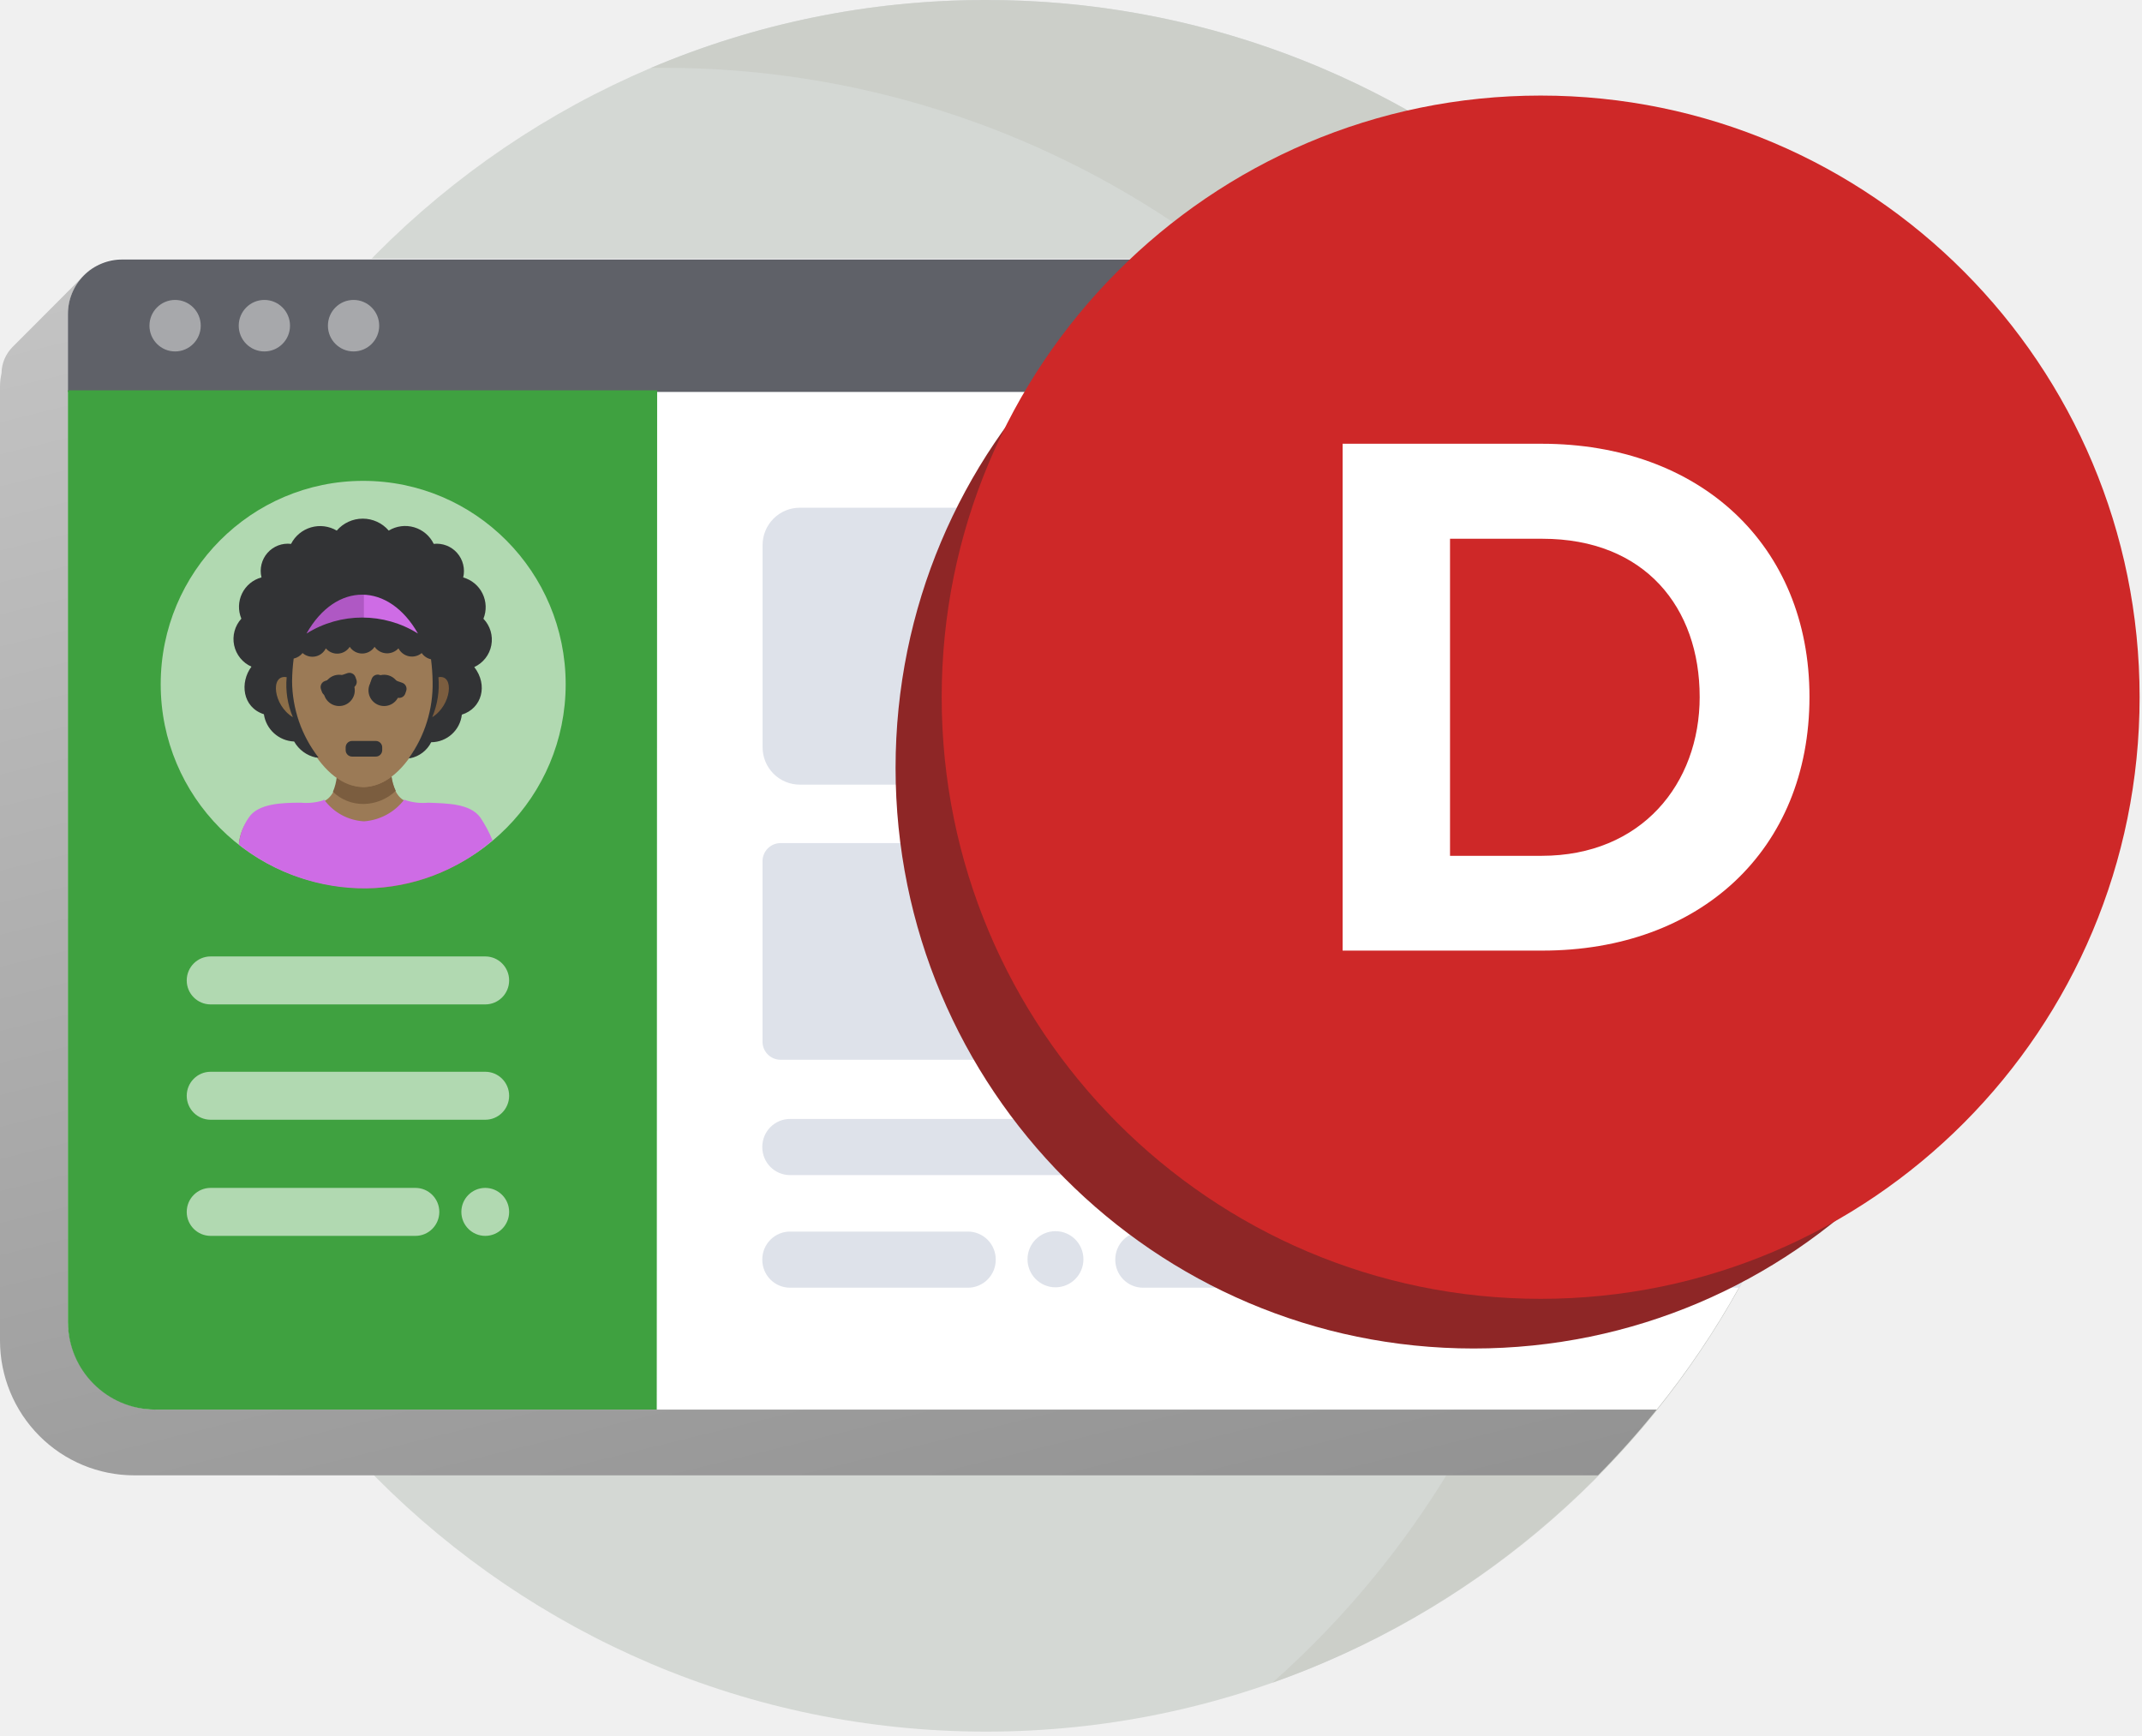
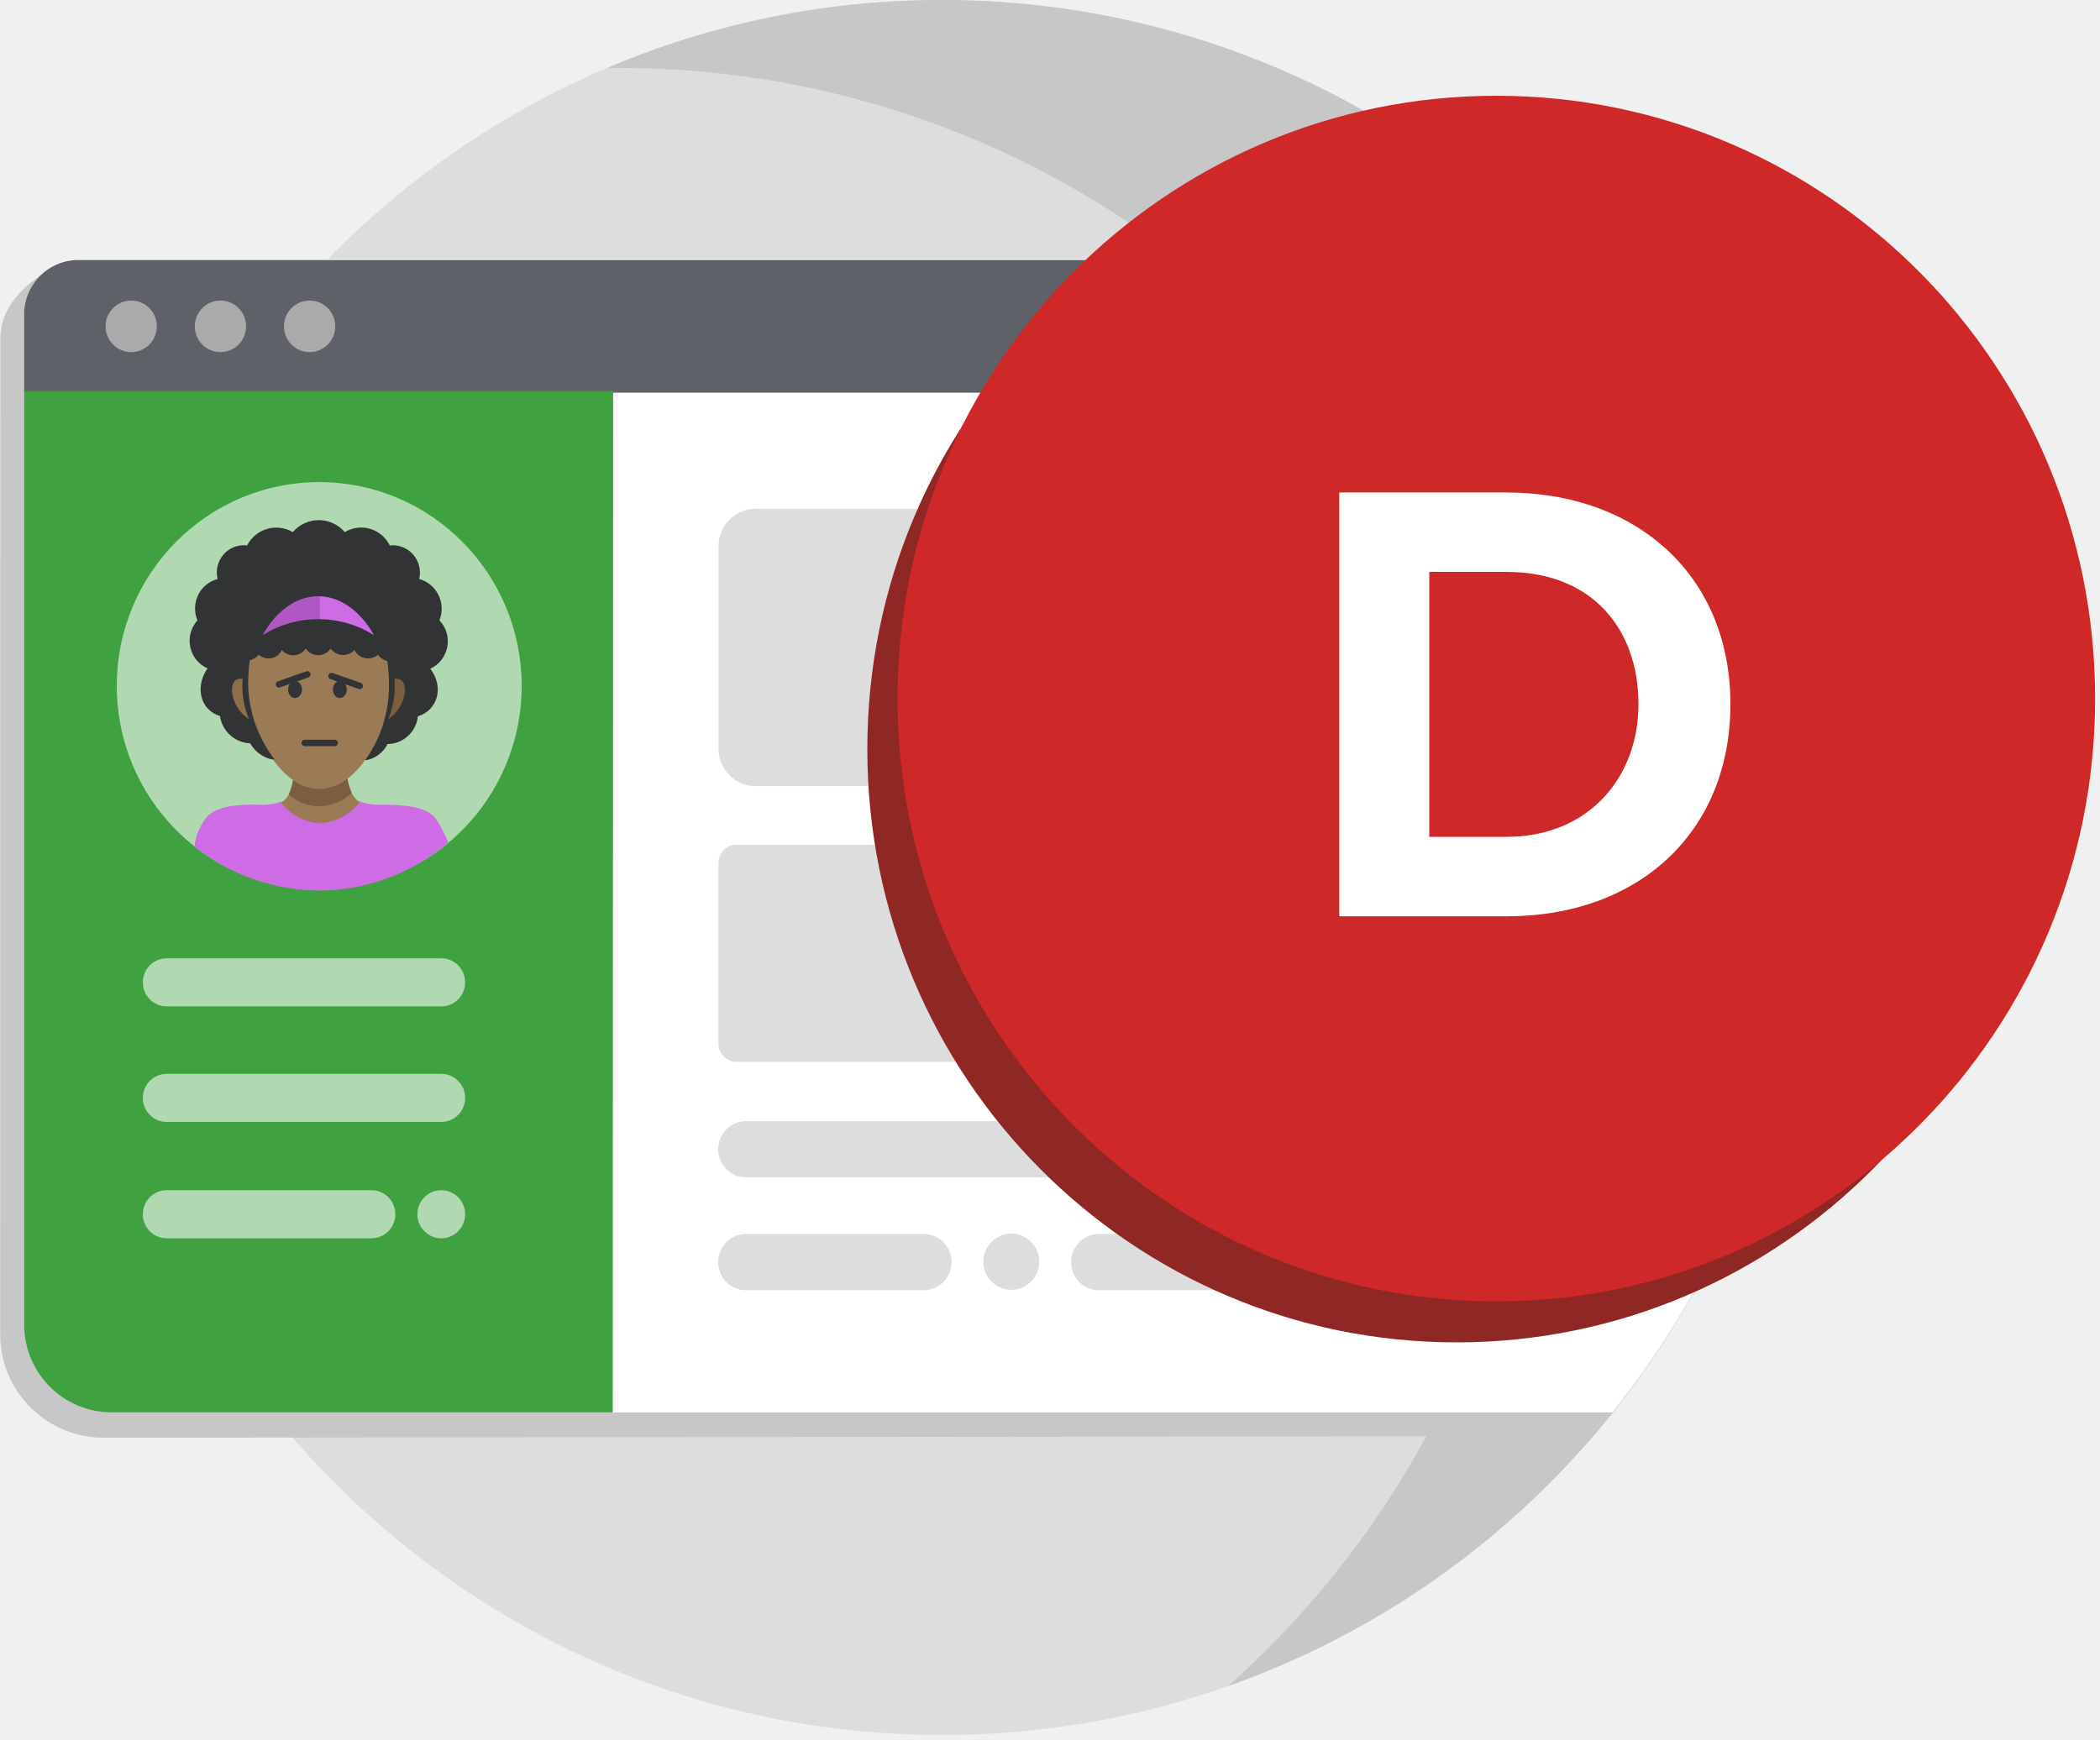
- <svg xmlns="http://www.w3.org/2000/svg" width="137" height="111">
-   <defs>
-     <linearGradient id="a" x1="21.556%" x2="70.085%" y1="-14.159%" y2="114.48%">
-       <stop offset="0%" stop-color="#C7C7C7" />
-       <stop offset="100%" stop-color="#8F8F8F" />
-     </linearGradient>
-   </defs>
-   <g fill="none">
-     <ellipse cx="63.071" cy="55.372" fill="#D4D8D4" rx="55.131" ry="55.372" />
-     <path fill="#C9CCC6" d="M63.07 0a54.766 54.766 0 0 0-21.425 4.338h.825c24.44-.004 46.332 15.185 54.98 38.144 8.646 22.96 2.244 48.898-16.08 65.142 25.359-8.948 40.598-34.958 36.074-61.569C112.919 19.445 89.949-.012 63.07 0z" opacity=".75" />
-     <path fill="url(#a)" d="M118.202 55.372a55.303 55.303 0 0 0-12.1-34.614.036.036 0 0 0-.031 0H9.244c-.03 0-.051-.036-.03-.057a2.463 2.463 0 0 0-.22-3.197 2.493 2.493 0 0 0-3.514 0L.8 22.194a2.43 2.43 0 0 0-.703 1.679c-.063.282-.096.57-.097.859v60.994a8.643 8.643 0 0 0 2.513 6.101 8.568 8.568 0 0 0 6.074 2.528h93.618a55.317 55.317 0 0 0 15.997-38.983z" />
-     <path fill="#FFF" d="M118.202 55.372a55.287 55.287 0 0 0-15.834-38.83H7.909a3.573 3.573 0 0 0-3.565 3.581v64.314c0 3.155 2.547 5.713 5.69 5.713h95.93a55.251 55.251 0 0 0 12.238-34.778z" />
-     <path fill="#5F6168" d="M102.419 16.594H7.823a3.466 3.466 0 0 0-2.461 1.022 3.496 3.496 0 0 0-1.018 2.471v4.978h104.869a55.247 55.247 0 0 0-6.794-8.471z" />
-     <path fill="#DEE2EA" d="M68.897 67.776H49.911a1.154 1.154 0 0 1-1.141-1.145V55.065a1.159 1.159 0 0 1 1.14-1.146h19.003a1.154 1.154 0 0 1 1.14 1.146v11.566a1.092 1.092 0 0 1-1.156 1.146zm25.012 0H74.902a1.159 1.159 0 0 1-1.141-1.145V55.065a1.159 1.159 0 0 1 1.14-1.146H93.91a1.159 1.159 0 0 1 1.14 1.146v11.566c.005.305-.114.599-.33.814a1.123 1.123 0 0 1-.81.331zm-13.252 7.377h-30.12a1.774 1.774 0 0 1-1.264-.525 1.79 1.79 0 0 1-.518-1.27 1.79 1.79 0 0 1 .518-1.272c.335-.337.79-.526 1.264-.524h30.12c.474-.002.93.187 1.265.524.336.337.524.795.522 1.271a1.848 1.848 0 0 1-1.787 1.796zm17.367 0H86.66a1.774 1.774 0 0 1-1.263-.525 1.79 1.79 0 0 1-.52-1.27 1.79 1.79 0 0 1 .52-1.272 1.77 1.77 0 0 1 1.263-.524h11.363c.474-.002.93.187 1.265.524.336.337.524.795.522 1.271.002.477-.186.934-.522 1.271a1.779 1.779 0 0 1-1.265.525zM61.9 82.355H50.537a1.774 1.774 0 0 1-1.264-.525 1.79 1.79 0 0 1-.518-1.27 1.79 1.79 0 0 1 .518-1.271c.335-.338.79-.526 1.264-.525H61.9c.474-.001.93.187 1.265.524.336.337.524.795.522 1.271.002.477-.186.934-.522 1.271a1.779 1.779 0 0 1-1.265.525zm22.582 0H73.114a1.774 1.774 0 0 1-1.264-.525 1.79 1.79 0 0 1-.518-1.27 1.79 1.79 0 0 1 .518-1.271c.335-.338.79-.526 1.264-.525h11.368c.474-.001.929.187 1.263.525.335.337.522.794.52 1.27a1.843 1.843 0 0 1-1.783 1.796z" />
-     <ellipse cx="67.507" cy="80.534" fill="#DEE2EA" rx="1.788" ry="1.795" />
-     <ellipse cx="95.543" cy="80.534" fill="#DEE2EA" rx="1.788" ry="1.795" />
-     <ellipse cx="90.384" cy="80.534" fill="#DEE2EA" rx="1.788" ry="1.795" />
-     <path fill="#DEE2EA" d="M101.502 82.355h9.733a53.567 53.567 0 0 0 1.818-3.58h-11.551a1.792 1.792 0 0 0-1.653 1.79c0 .939.72 1.719 1.653 1.79zm-1.64-14.579h16.95a55.645 55.645 0 0 0 1.39-12.404V53.92H99.867a1.159 1.159 0 0 0-1.14 1.146v11.566c.005.628.51 1.137 1.135 1.145zm18.096-17.647a55.143 55.143 0 0 0-4.67-17.658H51.152c-.63 0-1.235.252-1.681.7a2.394 2.394 0 0 0-.697 1.69v12.93c0 .634.25 1.242.697 1.69.446.448 1.05.7 1.681.7h66.494c.104-.011.208-.028.31-.052z" />
-     <ellipse cx="11.199" cy="20.829" fill="#A7A8AB" rx="1.64" ry="1.647" />
-     <ellipse cx="16.909" cy="20.829" fill="#A7A8AB" rx="1.64" ry="1.647" />
-     <ellipse cx="22.613" cy="20.829" fill="#A7A8AB" rx="1.64" ry="1.647" />
-     <path fill="#3FA140" d="M42.007 90.15H9.92c-3.072-.014-5.56-2.51-5.577-5.596V24.962h37.688l-.025 65.188z" />
-     <path fill="#FFF" d="M31.036 64.237H13.471a1.531 1.531 0 0 1-1.528-1.535c0-.847.684-1.534 1.528-1.534h17.565c.844 0 1.528.687 1.528 1.534 0 .848-.684 1.535-1.528 1.535zm0 7.376H13.471a1.531 1.531 0 0 1-1.528-1.535c0-.847.684-1.534 1.528-1.534h17.565c.844 0 1.528.687 1.528 1.534 0 .848-.684 1.535-1.528 1.535zM26.57 79.04h-13.1a1.531 1.531 0 0 1-1.527-1.534c0-.848.684-1.535 1.528-1.535H26.57c.844 0 1.528.687 1.528 1.535 0 .847-.684 1.534-1.528 1.534zm4.466 0a1.531 1.531 0 0 1-1.528-1.534c0-.848.685-1.535 1.528-1.535.844 0 1.528.687 1.528 1.535 0 .847-.684 1.534-1.528 1.534z" opacity=".59" />
-     <ellipse cx="94.25" cy="49.111" fill="#8E2626" rx="36.97" ry="37.131" />
-     <ellipse cx="98.538" cy="44.589" fill="#CE2828" rx="38.309" ry="38.477" />
-     <ellipse cx="23.229" cy="43.761" fill="#FFF" opacity=".59" rx="12.951" ry="13.008" />
-     <path fill="#9B7A56" d="M31.286 53.873a3.996 3.996 0 0 0-.565-1.534c-.647-.895-2.134-.895-3.326-.947a3.708 3.708 0 0 1-1.436-.148c-.749-.297-.897-1.294-.948-1.795-.397-1.243-.942-1.642-1.527-1.494l-.296.297-.3-.297c-.596-.102-.84 0-1.238 1.494-.05.511-.25 1.498-.942 1.795a3.748 3.748 0 0 1-1.441.148c-1.192 0-2.73.052-3.326.947a3.076 3.076 0 0 0-.662 1.586 12.957 12.957 0 0 0 8.149 2.89 12.243 12.243 0 0 0 7.858-2.942z" />
-     <path fill="#CE6CE5" d="M30.72 52.283c-.646-.9-2.133-.9-3.325-.947a3.59 3.59 0 0 1-1.436-.153c-.051 0-.051-.046-.102-.046a3.56 3.56 0 0 1-2.582 1.391 3.398 3.398 0 0 1-2.547-1.391.046.046 0 0 0-.046.046 3.62 3.62 0 0 1-1.44.153c-1.193 0-2.73.046-3.327.947a3.544 3.544 0 0 0-.636 1.734 12.95 12.95 0 0 0 8.149 2.798 12.7 12.7 0 0 0 8.077-3.07 8.406 8.406 0 0 0-.784-1.462z" />
-     <path fill="#7B5D3F" d="M25.042 49.669a3.114 3.114 0 0 1-1.767.67 3.007 3.007 0 0 1-1.737-.65 3.373 3.373 0 0 1-.244.952 2.784 2.784 0 0 0 1.98.777 3.049 3.049 0 0 0 2.038-.839 3.187 3.187 0 0 1-.27-.91z" />
-     <path fill="#9B7A56" d="M27.94 42.911c0 3.34-2.083 7.428-4.711 7.428s-4.716-4.138-4.716-7.428c0-3.289 2.083-6.03 4.716-6.03s4.71 2.69 4.71 6.03z" />
-     <path fill="#AF58C4" d="M18.416 37.827h9.03v3.489h-9.03z" />
-     <path fill="#CE6CE5" d="M23.275 37.827h4.563v3.489h-4.563z" />
-     <path fill="#323335" d="M30.92 39.571c.21-.52.189-1.107-.058-1.61a1.963 1.963 0 0 0-1.236-1.03 1.755 1.755 0 0 0-.387-1.565 1.738 1.738 0 0 0-1.498-.583 2.03 2.03 0 0 0-2.878-.85 2.191 2.191 0 0 0-3.325.001 2.09 2.09 0 0 0-2.923.85 1.728 1.728 0 0 0-1.505.573 1.745 1.745 0 0 0-.385 1.57 1.942 1.942 0 0 0-1.242 1.025 1.957 1.957 0 0 0-.046 1.614 1.934 1.934 0 0 0 .646 3.07c-.748.997-.595 2.593.795 3.043a2.04 2.04 0 0 0 1.935 1.744c.295.524.8.897 1.386 1.023h.173a8.058 8.058 0 0 1-1.691-4.885c.007-.482.04-.964.102-1.442.224-.05.425-.174.57-.353a.954.954 0 0 0 1.487-.302.95.95 0 0 0 1.528-.097.951.951 0 0 0 1.59 0 .982.982 0 0 0 1.527.097.973.973 0 0 0 1.487.302.988.988 0 0 0 .596.399c.061.478.095.96.102 1.442a8.07 8.07 0 0 1-1.528 4.885h.097a1.921 1.921 0 0 0 1.34-1.023 1.984 1.984 0 0 0 1.96-1.765c1.289-.399 1.686-1.897.795-3.043a1.929 1.929 0 0 0 .586-3.09zm-11.317.947c1.89-3.34 5.26-3.29 7.13 0a6.723 6.723 0 0 0-7.13 0z" />
-     <path fill="#7B5D3F" d="M28.042 43.31a5.377 5.377 0 0 1-.398 2.558c1.238-.762 1.437-2.757.398-2.558z" />
-     <path fill="#8C6E48" d="M18.335 43.31a5.32 5.32 0 0 0 .397 2.558c-1.263-.762-1.462-2.757-.397-2.558z" />
-     <ellipse cx="21.691" cy="44.154" fill="#323335" rx="1" ry="1" />
-     <ellipse cx="24.568" cy="44.154" fill="#323335" rx="1" ry="1" />
-     <rect width="2.338" height="1" x="22.108" y="47.387" fill="#323335" rx=".41" />
-     <rect width="2.338" height="1" x="20.493" y="43.276" fill="#323335" rx=".41" transform="rotate(-19.3 21.661 43.776)" />
-     <rect width="2.338" height="1" x="23.677" y="43.389" fill="#323335" rx=".41" transform="rotate(19.2 24.846 43.889)" />
-     <path fill="#FFF" d="M85.872 60.794V28.38h12.732c10.11 0 17.128 6.466 17.128 16.185 0 9.816-7.018 16.23-17.082 16.23H85.872zm22.837-16.23c0-5.688-3.484-10.108-10.064-10.108h-5.903v20.277H98.6c6.387 0 10.11-4.604 10.11-10.17z" />
+ <svg xmlns="http://www.w3.org/2000/svg" width="140" height="116">
+   <g fill="none" fill-rule="evenodd">
+     <ellipse cx="62.798" cy="57.849" fill="#DDD" fill-rule="nonzero" rx="57.448" ry="57.849" />
+     <path fill="#C7C7C7" fill-rule="nonzero" d="M99.52 18.872L4.226 17.479C1.422 18.875.02 20.586.02 22.613l-.006 66.37a6.89 6.89 0 0 0 6.896 6.89l96.358-.1a57.817 57.817 0 0 0 12.753-36.335c.021-15.183-5.908-29.76-16.5-40.566z" />
+     <path fill="#C7C7C7" fill-rule="nonzero" d="M62.798 0a56.94 56.94 0 0 0-22.326 4.532h.86c25.467-.004 48.279 15.864 57.29 39.851 9.01 23.987 2.338 51.085-16.756 68.056 26.425-9.349 42.305-36.522 37.59-64.323C114.74 20.315 90.806-.012 62.798 0z" />
+     <path fill="#FFF" fill-rule="nonzero" d="M120.246 57.85c.022-15.184-5.908-29.762-16.5-40.567H5.32c-2.052 0-3.715 1.674-3.715 3.74v67.191c0 3.297 2.654 5.97 5.928 5.97h99.961a57.817 57.817 0 0 0 12.753-36.335z" />
+     <path fill="#5F6168" fill-rule="nonzero" d="M103.8 17.336H5.229a3.607 3.607 0 0 0-2.565 1.068 3.658 3.658 0 0 0-1.06 2.582v5.2H110.88a57.693 57.693 0 0 0-7.08-8.85z" />
+     <path fill="#DDD" fill-rule="nonzero" d="M68.87 70.809H49.085a1.204 1.204 0 0 1-1.188-1.197V57.529a1.209 1.209 0 0 1 1.188-1.197h19.8a1.204 1.204 0 0 1 1.19 1.197v12.083c.013.324-.11.64-.34.867a1.137 1.137 0 0 1-.865.33z" />
+     <path fill="#DEE2EA" fill-rule="nonzero" d="M94.932 70.809H75.126a1.209 1.209 0 0 1-1.188-1.197V57.529a1.209 1.209 0 0 1 1.188-1.197h19.806a1.21 1.21 0 0 1 1.189 1.197v12.083c.004.318-.12.625-.344.85a1.17 1.17 0 0 1-.845.347z" />
+     <path fill="#DDD" fill-rule="nonzero" d="M81.123 78.515H49.738a1.846 1.846 0 0 1-1.317-.548 1.872 1.872 0 0 1-.54-1.328 1.872 1.872 0 0 1 .54-1.328c.349-.352.823-.55 1.317-.548h31.385a1.85 1.85 0 0 1 1.319.548c.35.352.545.83.544 1.328a1.928 1.928 0 0 1-1.863 1.876z" />
+     <path fill="#DEE2EA" fill-rule="nonzero" d="M99.22 78.515H87.38a1.846 1.846 0 0 1-1.317-.548 1.872 1.872 0 0 1-.54-1.328 1.872 1.872 0 0 1 .54-1.328c.349-.352.823-.55 1.317-.548h11.84a1.85 1.85 0 0 1 1.319.548c.35.352.545.83.544 1.328.001.498-.195.976-.544 1.328a1.85 1.85 0 0 1-1.32.548z" />
+     <path fill="#DDD" fill-rule="nonzero" d="M61.578 86.04h-11.84a1.846 1.846 0 0 1-1.317-.549 1.872 1.872 0 0 1-.54-1.328 1.872 1.872 0 0 1 .54-1.327c.349-.352.823-.55 1.317-.548h11.84a1.85 1.85 0 0 1 1.318.547c.35.353.546.83.545 1.328 0 .498-.195.976-.545 1.328a1.85 1.85 0 0 1-1.318.548zm23.531 0H73.264a1.846 1.846 0 0 1-1.317-.549 1.872 1.872 0 0 1-.54-1.328 1.872 1.872 0 0 1 .54-1.327c.349-.352.823-.55 1.317-.548h11.845c.494-.002.968.196 1.317.548.348.352.543.83.54 1.327a1.923 1.923 0 0 1-1.857 1.876z" />
+     <ellipse cx="67.421" cy="84.137" fill="#DDD" fill-rule="nonzero" rx="1.863" ry="1.876" />
+     <ellipse cx="96.635" cy="84.137" fill="#DEE2EA" fill-rule="nonzero" rx="1.863" ry="1.876" />
+     <ellipse cx="91.259" cy="84.137" fill="#DEE2EA" fill-rule="nonzero" rx="1.863" ry="1.876" />
+     <path fill="#DEE2EA" fill-rule="nonzero" d="M102.845 86.04h10.141a56.02 56.02 0 0 0 1.895-3.742h-12.037a1.87 1.87 0 0 0-1.722 1.87 1.87 1.87 0 0 0 1.723 1.871zm-1.709-15.231h17.661a58.28 58.28 0 0 0 1.449-12.96v-1.517h-19.105a1.21 1.21 0 0 0-1.189 1.197v12.083a1.204 1.204 0 0 0 1.184 1.197z" />
+     <path fill="#DDD" fill-rule="nonzero" d="M119.991 52.372a57.729 57.729 0 0 0-4.866-18.448H50.38a2.47 2.47 0 0 0-1.752.731 2.505 2.505 0 0 0-.726 1.765v13.51a2.5 2.5 0 0 0 .726 1.764 2.47 2.47 0 0 0 1.752.731h69.287a2.51 2.51 0 0 0 .324-.053z" />
+     <ellipse cx="8.747" cy="21.761" fill="#AAA" fill-rule="nonzero" rx="1.709" ry="1.721" />
+     <ellipse cx="14.696" cy="21.761" fill="#AAA" fill-rule="nonzero" rx="1.709" ry="1.721" />
+     <ellipse cx="20.64" cy="21.761" fill="#AAA" fill-rule="nonzero" rx="1.709" ry="1.721" />
+     <path fill="#3FA140" fill-rule="nonzero" d="M40.849 94.184H7.415c-3.201-.015-5.793-2.623-5.81-5.847V26.08h39.27l-.026 68.105z" />
+     <path fill="#FFF" fill-rule="nonzero" d="M29.418 67.11H11.114c-.88 0-1.592-.717-1.592-1.603 0-.885.713-1.603 1.592-1.603h18.304c.879 0 1.592.718 1.592 1.603 0 .886-.713 1.604-1.592 1.604zm0 7.707H11.114c-.88 0-1.592-.718-1.592-1.604 0-.885.713-1.603 1.592-1.603h18.304c.879 0 1.592.718 1.592 1.603 0 .886-.713 1.604-1.592 1.604zm-4.654 7.759h-13.65c-.88 0-1.592-.718-1.592-1.603s.713-1.603 1.592-1.603h13.65c.879 0 1.592.718 1.592 1.603s-.713 1.603-1.592 1.603zm4.654 0c-.88 0-1.592-.718-1.592-1.603s.712-1.603 1.592-1.603c.879 0 1.592.718 1.592 1.603s-.713 1.603-1.592 1.603z" opacity=".59" />
+     <ellipse cx="21.282" cy="45.74" fill="#FFF" fill-rule="nonzero" opacity=".59" rx="13.496" ry="13.59" />
+     <path fill="#9B7A56" fill-rule="nonzero" d="M29.752 56.257a4.125 4.125 0 0 0-.663-1.56c-.674-.936-2.224-.936-3.466-.99a3.854 3.854 0 0 1-1.496-.154c-.78-.316-.934-1.352-.987-1.876-.414-1.299-.982-1.715-1.592-1.56l-.308.31-.313-.31c-.621-.107-.876 0-1.29 1.56-.053.534-.26 1.56-.982 1.876a3.914 3.914 0 0 1-1.502.155c-1.241 0-2.844.053-3.465.988a3.218 3.218 0 0 0-.69 1.668 13.48 13.48 0 0 0 8.491 3.02 13.018 13.018 0 0 0 8.263-3.127z" />
+     <path fill="#9B7A56" fill-rule="nonzero" d="M26.191 44.858c0 3.49-2.17 7.76-4.909 7.76-2.738 0-4.914-4.324-4.914-7.76s2.17-6.3 4.914-6.3c2.744 0 4.91 2.81 4.91 6.3z" />
+     <path fill="#AF58C4" fill-rule="nonzero" d="M16.267 39.546h9.409v3.645h-9.409z" />
+     <path fill="#CE6CE5" fill-rule="nonzero" d="M21.33 39.546h4.755v3.645H21.33z" />
+     <path fill="#323335" fill-rule="nonzero" d="M29.296 41.368a2.07 2.07 0 0 0-.06-1.683 2.047 2.047 0 0 0-1.288-1.074 1.837 1.837 0 0 0-.406-1.632 1.808 1.808 0 0 0-1.558-.607 2.127 2.127 0 0 0-1.306-1.107 2.11 2.11 0 0 0-1.692.22 2.28 2.28 0 0 0-1.733-.8 2.28 2.28 0 0 0-1.733.8 2.173 2.173 0 0 0-1.712-.216 2.19 2.19 0 0 0-1.334 1.103 1.798 1.798 0 0 0-1.568.599 1.826 1.826 0 0 0-.4 1.64 2.02 2.02 0 0 0-1.298 1.07 2.044 2.044 0 0 0-.045 1.687 2.025 2.025 0 0 0 .674 3.207c-.78 1.069-.621 2.71.827 3.174a2.128 2.128 0 0 0 2.017 1.822c.307.548.833.938 1.444 1.07h.18a8.433 8.433 0 0 1-1.762-5.104 13.42 13.42 0 0 1 .106-1.507 1.06 1.06 0 0 0 .595-.37.993.993 0 0 0 1.55-.314.99.99 0 0 0 1.591-.102.99.99 0 0 0 1.656 0 1.023 1.023 0 0 0 1.592.102 1.014 1.014 0 0 0 1.57.315c.149.212.37.36.622.417.064.5.099 1.003.106 1.507a8.447 8.447 0 0 1-1.592 5.103h.1a1.992 1.992 0 0 0 1.397-1.069 2.06 2.06 0 0 0 2.022-1.849c1.342-.416 1.756-1.977.827-3.174a2.019 2.019 0 0 0 .61-3.228zm-11.792.989c1.969-3.49 5.482-3.436 7.43 0a6.99 6.99 0 0 0-7.43 0z" />
+     <path fill="#7B5D3F" fill-rule="nonzero" d="M26.297 45.275a5.63 5.63 0 0 1-.414 2.672c1.29-.802 1.497-2.88.414-2.672z" />
+     <path fill="#8C6E48" fill-rule="nonzero" d="M16.182 45.275a5.58 5.58 0 0 0 .414 2.672c-1.316-.802-1.523-2.88-.414-2.672z" />
+     <g fill="#323335">
+       <path d="M19.67 45.413c.255 0 .463.254.463.568 0 .313-.208.567-.463.567-.256 0-.463-.254-.463-.567 0-.314.207-.568.463-.568m2.985 0c.256 0 .463.254.463.568 0 .313-.207.567-.463.567s-.463-.254-.463-.567c0-.314.207-.568.463-.568m-.339 4.345h-1.998a.215.215 0 0 1 0-.43h1.998a.215.215 0 0 1 0 .43" />
+       <path d="M20.556 45.176l-1.885.662a.215.215 0 0 1-.142-.406l1.885-.662a.215.215 0 0 1 .142.406m3.36.769l-1.886-.658a.215.215 0 1 1 .141-.407l1.886.659a.215.215 0 1 1-.141.407" />
+     </g>
+     <path fill="#CE6CE5" fill-rule="nonzero" d="M29.089 54.648c-.674-.94-2.224-.94-3.466-.994a3.854 3.854 0 0 1-1.496-.155c-.053 0-.053-.053-.106-.053a3.708 3.708 0 0 1-2.691 1.459 3.528 3.528 0 0 1-2.653-1.46.048.048 0 0 0-.048.053c-.486.15-.996.203-1.502.156-1.242 0-2.845.054-3.466.994a3.756 3.756 0 0 0-.69 1.817 13.467 13.467 0 0 0 8.492 2.918 13.283 13.283 0 0 0 8.416-3.206 8.61 8.61 0 0 0-.79-1.529z" />
+     <path fill="#7B5D3F" fill-rule="nonzero" d="M23.166 51.923a3.219 3.219 0 0 1-1.836.695 3.011 3.011 0 0 1-1.804-.61 3.223 3.223 0 0 1-.276.962c.563.53 1.31.814 2.08.791a3.173 3.173 0 0 0 2.123-.882 3.422 3.422 0 0 1-.287-.956z" />
+     <ellipse cx="97.106" cy="49.957" fill="#8F2725" fill-rule="nonzero" rx="39.285" ry="39.559" />
+     <ellipse cx="40.058" cy="40.228" fill="#CE2828" fill-rule="nonzero" rx="39.919" ry="40.198" transform="translate(59.698 6.356)" />
+     <path fill="#FFF" d="M100.44 61.104H89.284V32.84h11.115c8.834 0 14.962 5.636 14.962 14.11 0 8.56-6.128 14.154-14.92 14.154zm-.042-5.297c5.58 0 8.834-4.025 8.834-8.856 0-4.958-3.043-8.814-8.791-8.814h-5.156v17.67h5.113z" />
  </g>
</svg>
